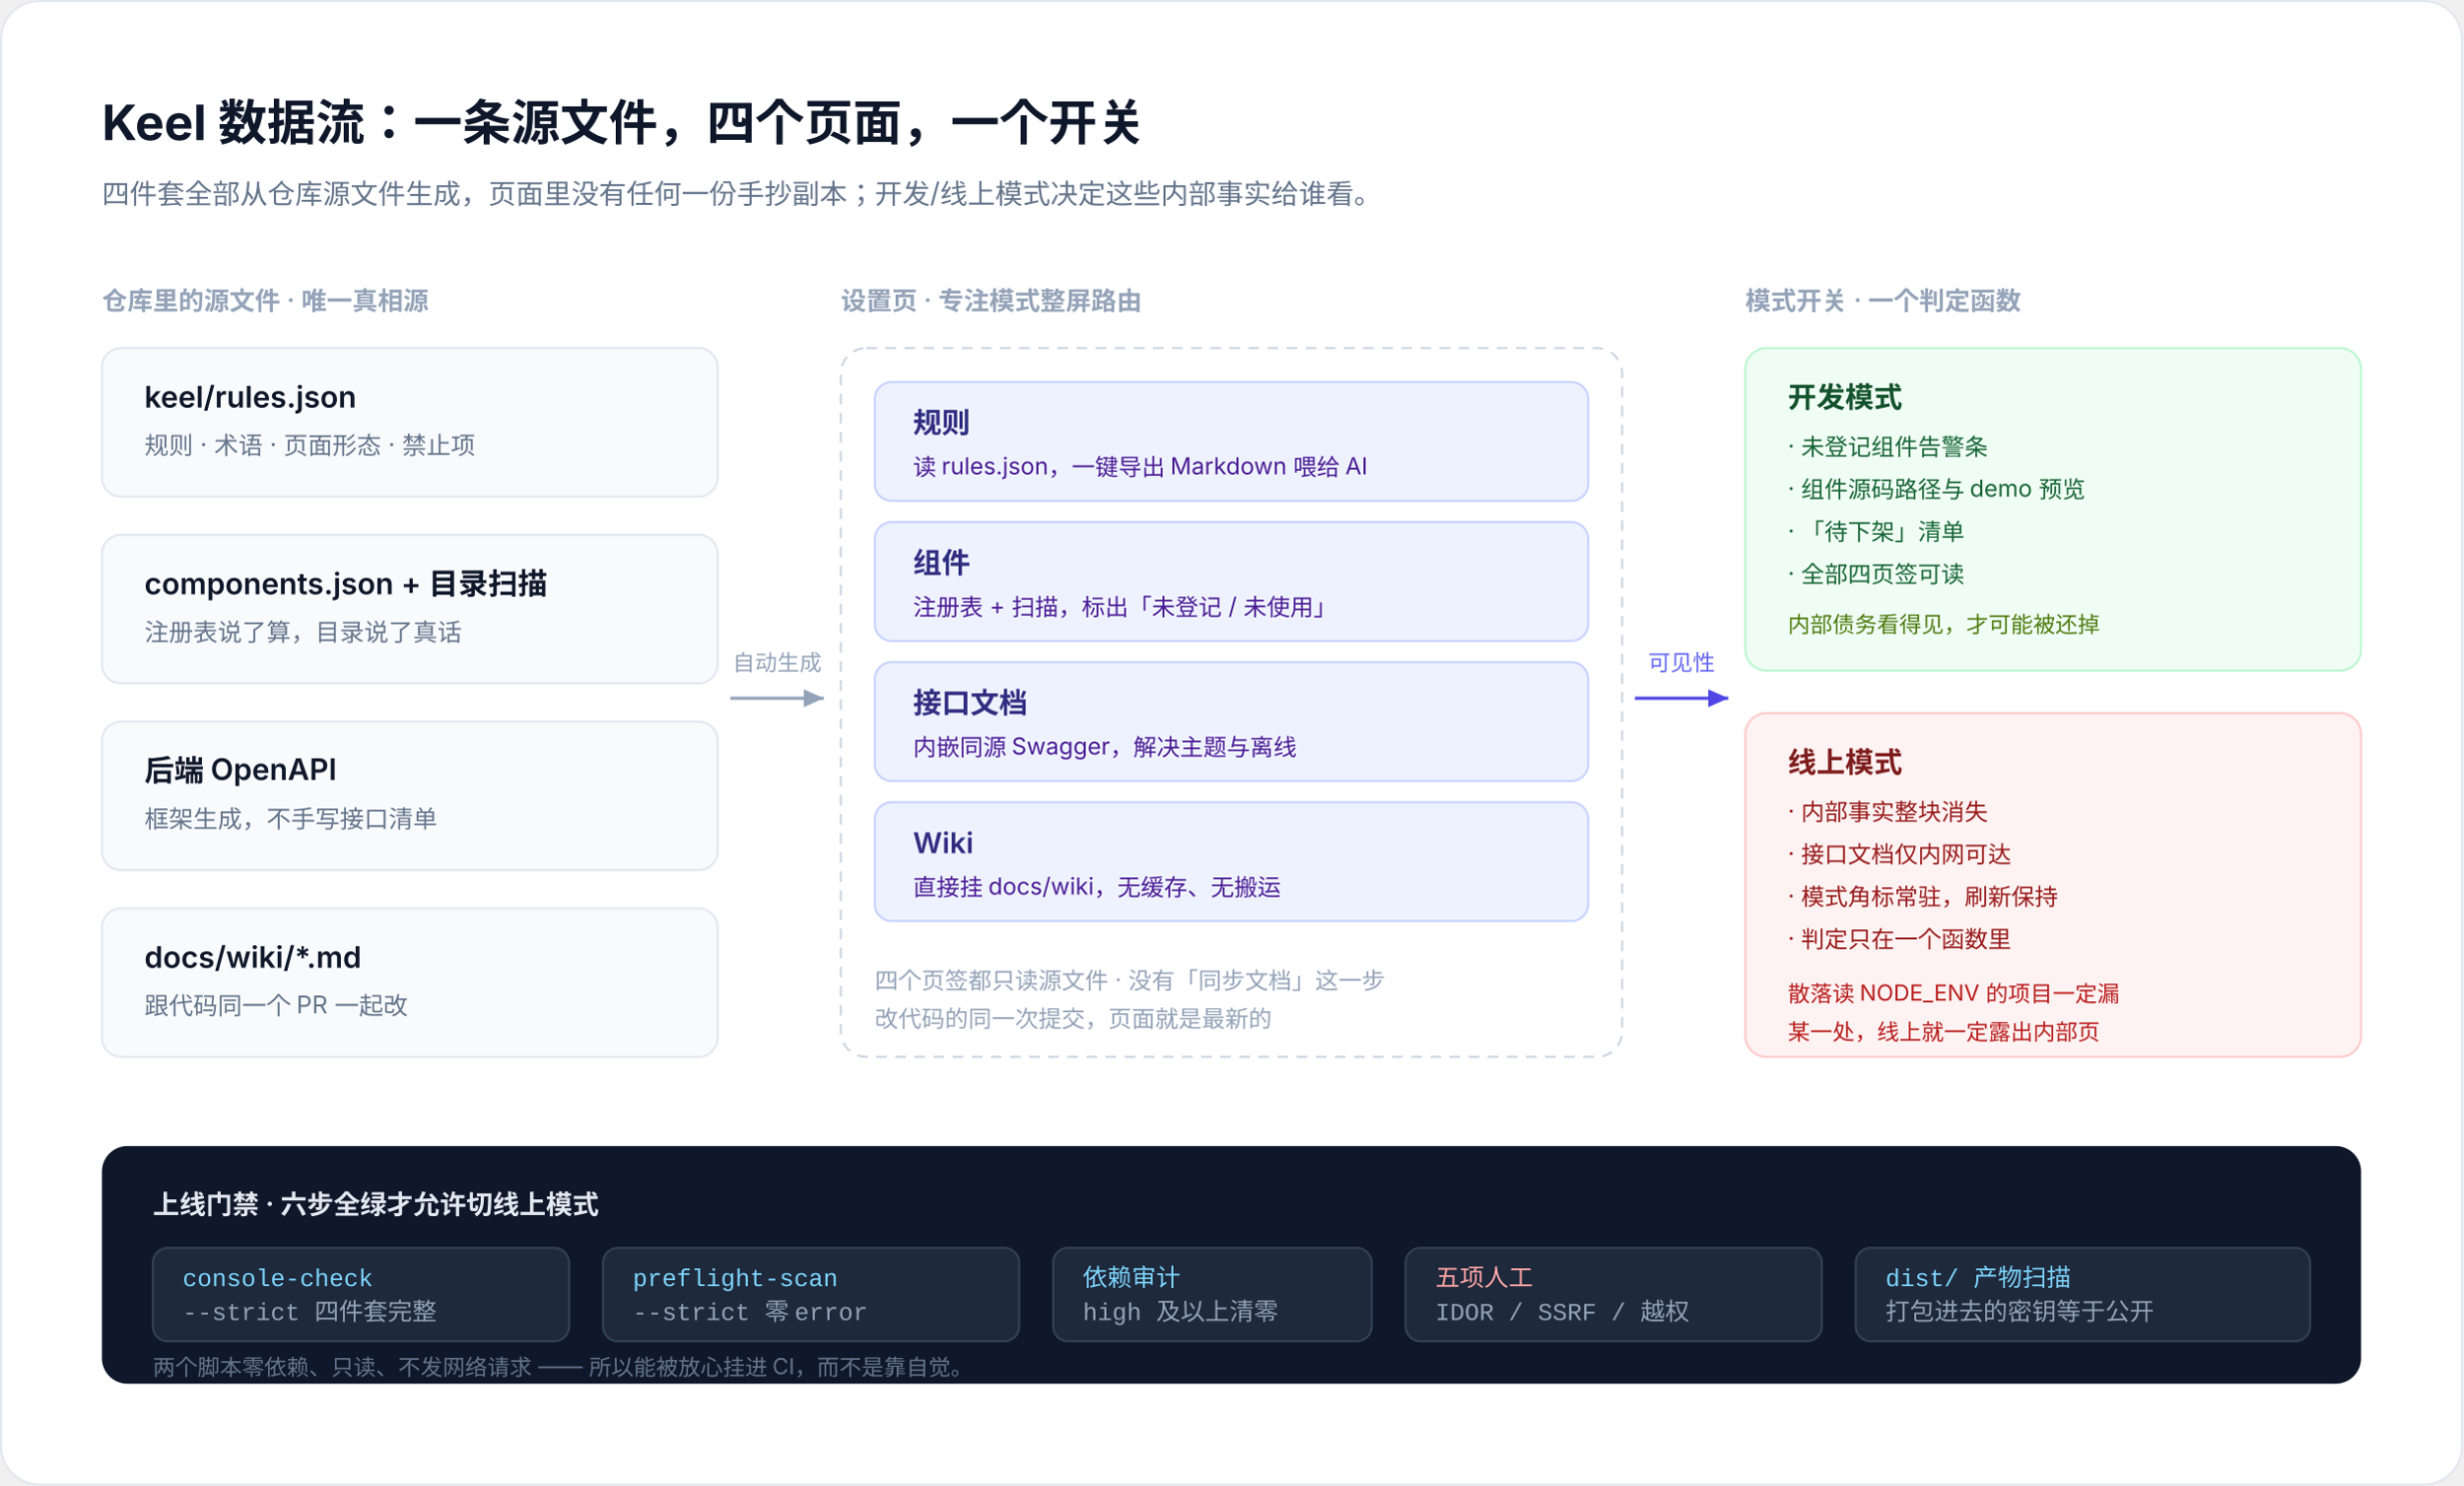
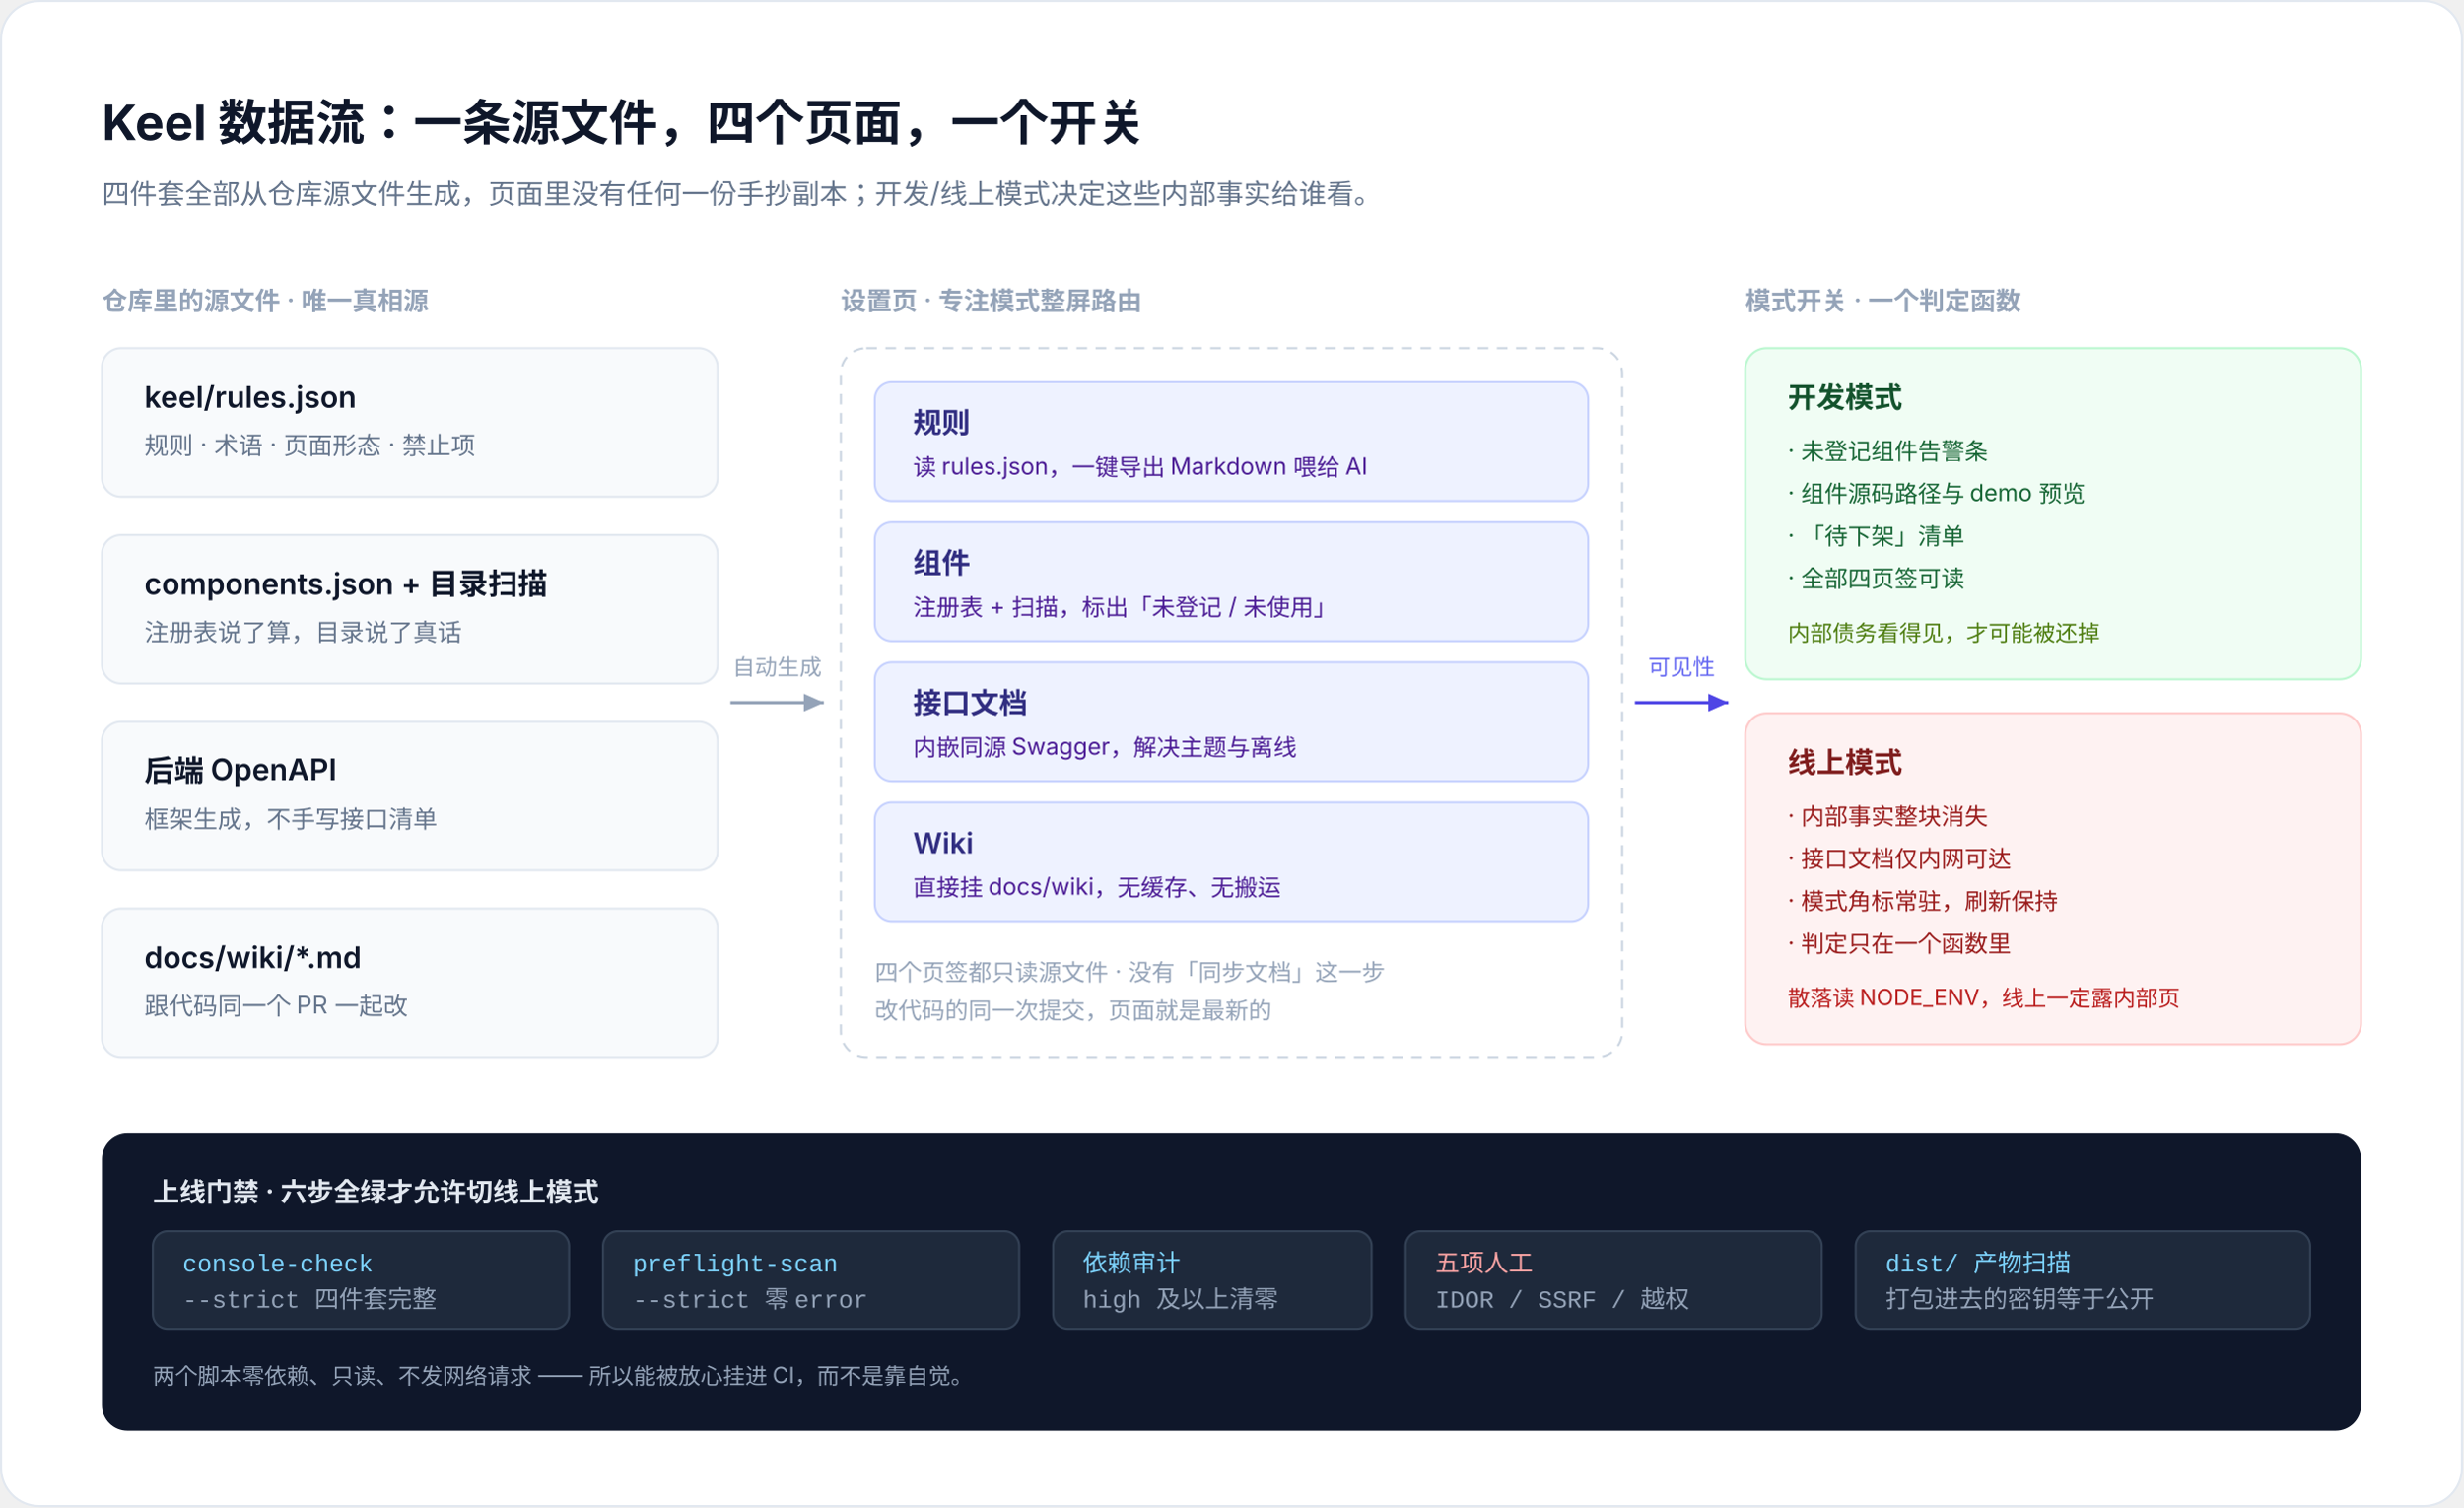
- <svg xmlns="http://www.w3.org/2000/svg" viewBox="0 0 1160 700" width="1160" height="700" role="img" aria-label="Keel 数据流：仓库源文件 → 设置页四件套 → 模式开关 → 上线门禁">
+ <svg xmlns="http://www.w3.org/2000/svg" viewBox="0 0 1160 710" width="1160" height="710" role="img" aria-label="Keel 数据流：仓库源文件 → 设置页四件套 → 模式开关 → 上线门禁">
  <defs>
    <marker id="arrow" viewBox="0 0 10 10" refX="9" refY="5" markerWidth="7" markerHeight="7" orient="auto-start-reverse">
      <path d="M0,1 L9,5 L0,9 z" fill="#94a3b8" />
    </marker>
    <marker id="arrowAccent" viewBox="0 0 10 10" refX="9" refY="5" markerWidth="7" markerHeight="7" orient="auto-start-reverse">
      <path d="M0,1 L9,5 L0,9 z" fill="#4f46e5" />
    </marker>
  </defs>
-   <rect x="0.5" y="0.5" width="1159" height="699" rx="18" fill="#ffffff" stroke="#e2e8f0" />
+   <rect x="0.5" y="0.5" width="1159" height="709" rx="18" fill="#ffffff" stroke="#e2e8f0" />
  <text x="48" y="66" font-family="-apple-system, 'Segoe UI', 'PingFang SC', 'Microsoft YaHei', sans-serif" font-size="23" font-weight="700" fill="#0f172a">Keel 数据流：一条源文件，四个页面，一个开关</text>
  <text x="48" y="96" font-family="-apple-system, 'Segoe UI', 'PingFang SC', 'Microsoft YaHei', sans-serif" font-size="13" fill="#64748b">四件套全部从仓库源文件生成，页面里没有任何一份手抄副本；开发/线上模式决定这些内部事实给谁看。</text>
  <text x="48" y="146" font-family="-apple-system, 'Segoe UI', 'PingFang SC', 'Microsoft YaHei', sans-serif" font-size="12" font-weight="600" fill="#94a3b8">仓库里的源文件 · 唯一真相源</text>
  <text x="396" y="146" font-family="-apple-system, 'Segoe UI', 'PingFang SC', 'Microsoft YaHei', sans-serif" font-size="12" font-weight="600" fill="#94a3b8">设置页 · 专注模式整屏路由</text>
  <text x="822" y="146" font-family="-apple-system, 'Segoe UI', 'PingFang SC', 'Microsoft YaHei', sans-serif" font-size="12" font-weight="600" fill="#94a3b8">模式开关 · 一个判定函数</text>
  <g font-family="-apple-system, 'Segoe UI', 'PingFang SC', 'Microsoft YaHei', sans-serif">
    <rect x="48" y="164" width="290" height="70" rx="9" fill="#f8fafc" stroke="#e2e8f0" />
    <text x="68" y="192" font-size="14" font-weight="600" fill="#0f172a">keel/rules.json</text>
    <text x="68" y="214" font-size="11.5" fill="#64748b">规则 · 术语 · 页面形态 · 禁止项</text>
    <rect x="48" y="252" width="290" height="70" rx="9" fill="#f8fafc" stroke="#e2e8f0" />
    <text x="68" y="280" font-size="14" font-weight="600" fill="#0f172a">components.json + 目录扫描</text>
    <text x="68" y="302" font-size="11.5" fill="#64748b">注册表说了算，目录说了真话</text>
    <rect x="48" y="340" width="290" height="70" rx="9" fill="#f8fafc" stroke="#e2e8f0" />
    <text x="68" y="368" font-size="14" font-weight="600" fill="#0f172a">后端 OpenAPI</text>
    <text x="68" y="390" font-size="11.5" fill="#64748b">框架生成，不手写接口清单</text>
    <rect x="48" y="428" width="290" height="70" rx="9" fill="#f8fafc" stroke="#e2e8f0" />
    <text x="68" y="456" font-size="14" font-weight="600" fill="#0f172a">docs/wiki/*.md</text>
    <text x="68" y="478" font-size="11.5" fill="#64748b">跟代码同一个 PR 一起改</text>
  </g>
-   <line x1="344" y1="329" x2="388" y2="329" stroke="#94a3b8" stroke-width="1.5" marker-end="url(#arrow)" />
-   <text x="366" y="316" font-family="-apple-system, 'Segoe UI', 'PingFang SC', 'Microsoft YaHei', sans-serif" font-size="10.5" fill="#94a3b8" text-anchor="middle">自动生成</text>
+   <line x1="344" y1="331" x2="388" y2="331" stroke="#94a3b8" stroke-width="1.5" marker-end="url(#arrow)" />
+   <text x="366" y="318" font-family="-apple-system, 'Segoe UI', 'PingFang SC', 'Microsoft YaHei', sans-serif" font-size="10.5" fill="#94a3b8" text-anchor="middle">自动生成</text>
  <rect x="396" y="164" width="368" height="334" rx="12" fill="#ffffff" stroke="#cbd5e1" stroke-dasharray="5 4" />
  <g font-family="-apple-system, 'Segoe UI', 'PingFang SC', 'Microsoft YaHei', sans-serif">
    <rect x="412" y="180" width="336" height="56" rx="8" fill="#eef2ff" stroke="#c7d2fe" />
    <text x="430" y="204" font-size="13.5" font-weight="600" fill="#312e81">规则</text>
    <text x="430" y="224" font-size="11" fill="#4c1d95">读 rules.json，一键导出 Markdown 喂给 AI</text>
    <rect x="412" y="246" width="336" height="56" rx="8" fill="#eef2ff" stroke="#c7d2fe" />
    <text x="430" y="270" font-size="13.5" font-weight="600" fill="#312e81">组件</text>
    <text x="430" y="290" font-size="11" fill="#4c1d95">注册表 + 扫描，标出「未登记 / 未使用」</text>
    <rect x="412" y="312" width="336" height="56" rx="8" fill="#eef2ff" stroke="#c7d2fe" />
    <text x="430" y="336" font-size="13.5" font-weight="600" fill="#312e81">接口文档</text>
    <text x="430" y="356" font-size="11" fill="#4c1d95">内嵌同源 Swagger，解决主题与离线</text>
    <rect x="412" y="378" width="336" height="56" rx="8" fill="#eef2ff" stroke="#c7d2fe" />
    <text x="430" y="402" font-size="13.5" font-weight="600" fill="#312e81">Wiki</text>
    <text x="430" y="422" font-size="11" fill="#4c1d95">直接挂 docs/wiki，无缓存、无搬运</text>
-     <text x="412" y="466" font-size="11" fill="#94a3b8">四个页签都只读源文件 · 没有「同步文档」这一步</text>
-     <text x="412" y="484" font-size="11" fill="#94a3b8">改代码的同一次提交，页面就是最新的</text>
+     <text x="412" y="462" font-size="11" fill="#94a3b8">四个页签都只读源文件 · 没有「同步文档」这一步</text>
+     <text x="412" y="480" font-size="11" fill="#94a3b8">改代码的同一次提交，页面就是最新的</text>
  </g>
-   <line x1="770" y1="329" x2="814" y2="329" stroke="#4f46e5" stroke-width="1.5" marker-end="url(#arrowAccent)" />
-   <text x="792" y="316" font-family="-apple-system, 'Segoe UI', 'PingFang SC', 'Microsoft YaHei', sans-serif" font-size="10.5" fill="#6366f1" text-anchor="middle">可见性</text>
+   <line x1="770" y1="331" x2="814" y2="331" stroke="#4f46e5" stroke-width="1.5" marker-end="url(#arrowAccent)" />
+   <text x="792" y="318" font-family="-apple-system, 'Segoe UI', 'PingFang SC', 'Microsoft YaHei', sans-serif" font-size="10.5" fill="#6366f1" text-anchor="middle">可见性</text>
  <g font-family="-apple-system, 'Segoe UI', 'PingFang SC', 'Microsoft YaHei', sans-serif">
-     <rect x="822" y="164" width="290" height="152" rx="10" fill="#f0fdf4" stroke="#bbf7d0" />
+     <rect x="822" y="164" width="290" height="156" rx="10" fill="#f0fdf4" stroke="#bbf7d0" />
    <text x="842" y="192" font-size="13.5" font-weight="700" fill="#14532d">开发模式</text>
-     <text x="842" y="214" font-size="11" fill="#166534">· 未登记组件告警条</text>
-     <text x="842" y="234" font-size="11" fill="#166534">· 组件源码路径与 demo 预览</text>
-     <text x="842" y="254" font-size="11" fill="#166534">· 「待下架」清单</text>
-     <text x="842" y="274" font-size="11" fill="#166534">· 全部四页签可读</text>
-     <text x="842" y="298" font-size="10.5" fill="#4d7c0f">内部债务看得见，才可能被还掉</text>
-     <rect x="822" y="336" width="290" height="162" rx="10" fill="#fef2f2" stroke="#fecaca" />
+     <text x="842" y="216" font-size="11" fill="#166534">· 未登记组件告警条</text>
+     <text x="842" y="236" font-size="11" fill="#166534">· 组件源码路径与 demo 预览</text>
+     <text x="842" y="256" font-size="11" fill="#166534">· 「待下架」清单</text>
+     <text x="842" y="276" font-size="11" fill="#166534">· 全部四页签可读</text>
+     <text x="842" y="302" font-size="10.5" fill="#4d7c0f">内部债务看得见，才可能被还掉</text>
+     <rect x="822" y="336" width="290" height="156" rx="10" fill="#fef2f2" stroke="#fecaca" />
    <text x="842" y="364" font-size="13.5" font-weight="700" fill="#7f1d1d">线上模式</text>
-     <text x="842" y="386" font-size="11" fill="#991b1b">· 内部事实整块消失</text>
-     <text x="842" y="406" font-size="11" fill="#991b1b">· 接口文档仅内网可达</text>
-     <text x="842" y="426" font-size="11" fill="#991b1b">· 模式角标常驻，刷新保持</text>
-     <text x="842" y="446" font-size="11" fill="#991b1b">· 判定只在一个函数里</text>
-     <text x="842" y="472" font-size="10.5" fill="#b91c1c">散落读 NODE_ENV 的项目一定漏</text>
-     <text x="842" y="490" font-size="10.5" fill="#b91c1c">某一处，线上就一定露出内部页</text>
+     <text x="842" y="388" font-size="11" fill="#991b1b">· 内部事实整块消失</text>
+     <text x="842" y="408" font-size="11" fill="#991b1b">· 接口文档仅内网可达</text>
+     <text x="842" y="428" font-size="11" fill="#991b1b">· 模式角标常驻，刷新保持</text>
+     <text x="842" y="448" font-size="11" fill="#991b1b">· 判定只在一个函数里</text>
+     <text x="842" y="474" font-size="10.5" fill="#b91c1c">散落读 NODE_ENV，线上一定露内部页</text>
  </g>
-   <rect x="48" y="540" width="1064" height="112" rx="12" fill="#0f172a" />
-   <text x="72" y="572" font-family="-apple-system, 'Segoe UI', 'PingFang SC', 'Microsoft YaHei', sans-serif" font-size="12.5" font-weight="700" fill="#e2e8f0">上线门禁 · 六步全绿才允许切线上模式</text>
+   <rect x="48" y="534" width="1064" height="140" rx="12" fill="#0f172a" />
+   <text x="72" y="566" font-family="-apple-system, 'Segoe UI', 'PingFang SC', 'Microsoft YaHei', sans-serif" font-size="12.5" font-weight="700" fill="#e2e8f0">上线门禁 · 六步全绿才允许切线上模式</text>
  <g font-family="'SFMono-Regular', Consolas, 'Liberation Mono', monospace" font-size="11.5">
-     <rect x="72" y="588" width="196" height="44" rx="7" fill="#1e293b" stroke="#334155" />
-     <text x="86" y="606" fill="#7dd3fc">console-check</text>
-     <text x="86" y="622" fill="#94a3b8">--strict  四件套完整</text>
-     <rect x="284" y="588" width="196" height="44" rx="7" fill="#1e293b" stroke="#334155" />
-     <text x="298" y="606" fill="#7dd3fc">preflight-scan</text>
-     <text x="298" y="622" fill="#94a3b8">--strict  零 error</text>
-     <rect x="496" y="588" width="150" height="44" rx="7" fill="#1e293b" stroke="#334155" />
-     <text x="510" y="606" fill="#7dd3fc">依赖审计</text>
-     <text x="510" y="622" fill="#94a3b8">high 及以上清零</text>
-     <rect x="662" y="588" width="196" height="44" rx="7" fill="#1e293b" stroke="#334155" />
-     <text x="676" y="606" fill="#fca5a5">五项人工</text>
-     <text x="676" y="622" fill="#94a3b8">IDOR / SSRF / 越权</text>
-     <rect x="874" y="588" width="214" height="44" rx="7" fill="#1e293b" stroke="#334155" />
-     <text x="888" y="606" fill="#7dd3fc">dist/ 产物扫描</text>
-     <text x="888" y="622" fill="#94a3b8">打包进去的密钥等于公开</text>
+     <rect x="72" y="580" width="196" height="46" rx="7" fill="#1e293b" stroke="#334155" />
+     <text x="86" y="599" fill="#7dd3fc">console-check</text>
+     <text x="86" y="616" fill="#94a3b8">--strict  四件套完整</text>
+     <rect x="284" y="580" width="196" height="46" rx="7" fill="#1e293b" stroke="#334155" />
+     <text x="298" y="599" fill="#7dd3fc">preflight-scan</text>
+     <text x="298" y="616" fill="#94a3b8">--strict  零 error</text>
+     <rect x="496" y="580" width="150" height="46" rx="7" fill="#1e293b" stroke="#334155" />
+     <text x="510" y="599" fill="#7dd3fc">依赖审计</text>
+     <text x="510" y="616" fill="#94a3b8">high 及以上清零</text>
+     <rect x="662" y="580" width="196" height="46" rx="7" fill="#1e293b" stroke="#334155" />
+     <text x="676" y="599" fill="#fca5a5">五项人工</text>
+     <text x="676" y="616" fill="#94a3b8">IDOR / SSRF / 越权</text>
+     <rect x="874" y="580" width="214" height="46" rx="7" fill="#1e293b" stroke="#334155" />
+     <text x="888" y="599" fill="#7dd3fc">dist/ 产物扫描</text>
+     <text x="888" y="616" fill="#94a3b8">打包进去的密钥等于公开</text>
  </g>
-   <text x="72" y="648" font-family="-apple-system, 'Segoe UI', 'PingFang SC', 'Microsoft YaHei', sans-serif" font-size="10.5" fill="#64748b">两个脚本零依赖、只读、不发网络请求 —— 所以能被放心挂进 CI，而不是靠自觉。</text>
+   <text x="72" y="652" font-family="-apple-system, 'Segoe UI', 'PingFang SC', 'Microsoft YaHei', sans-serif" font-size="10.5" fill="#94a3b8">两个脚本零依赖、只读、不发网络请求 —— 所以能被放心挂进 CI，而不是靠自觉。</text>
</svg>
